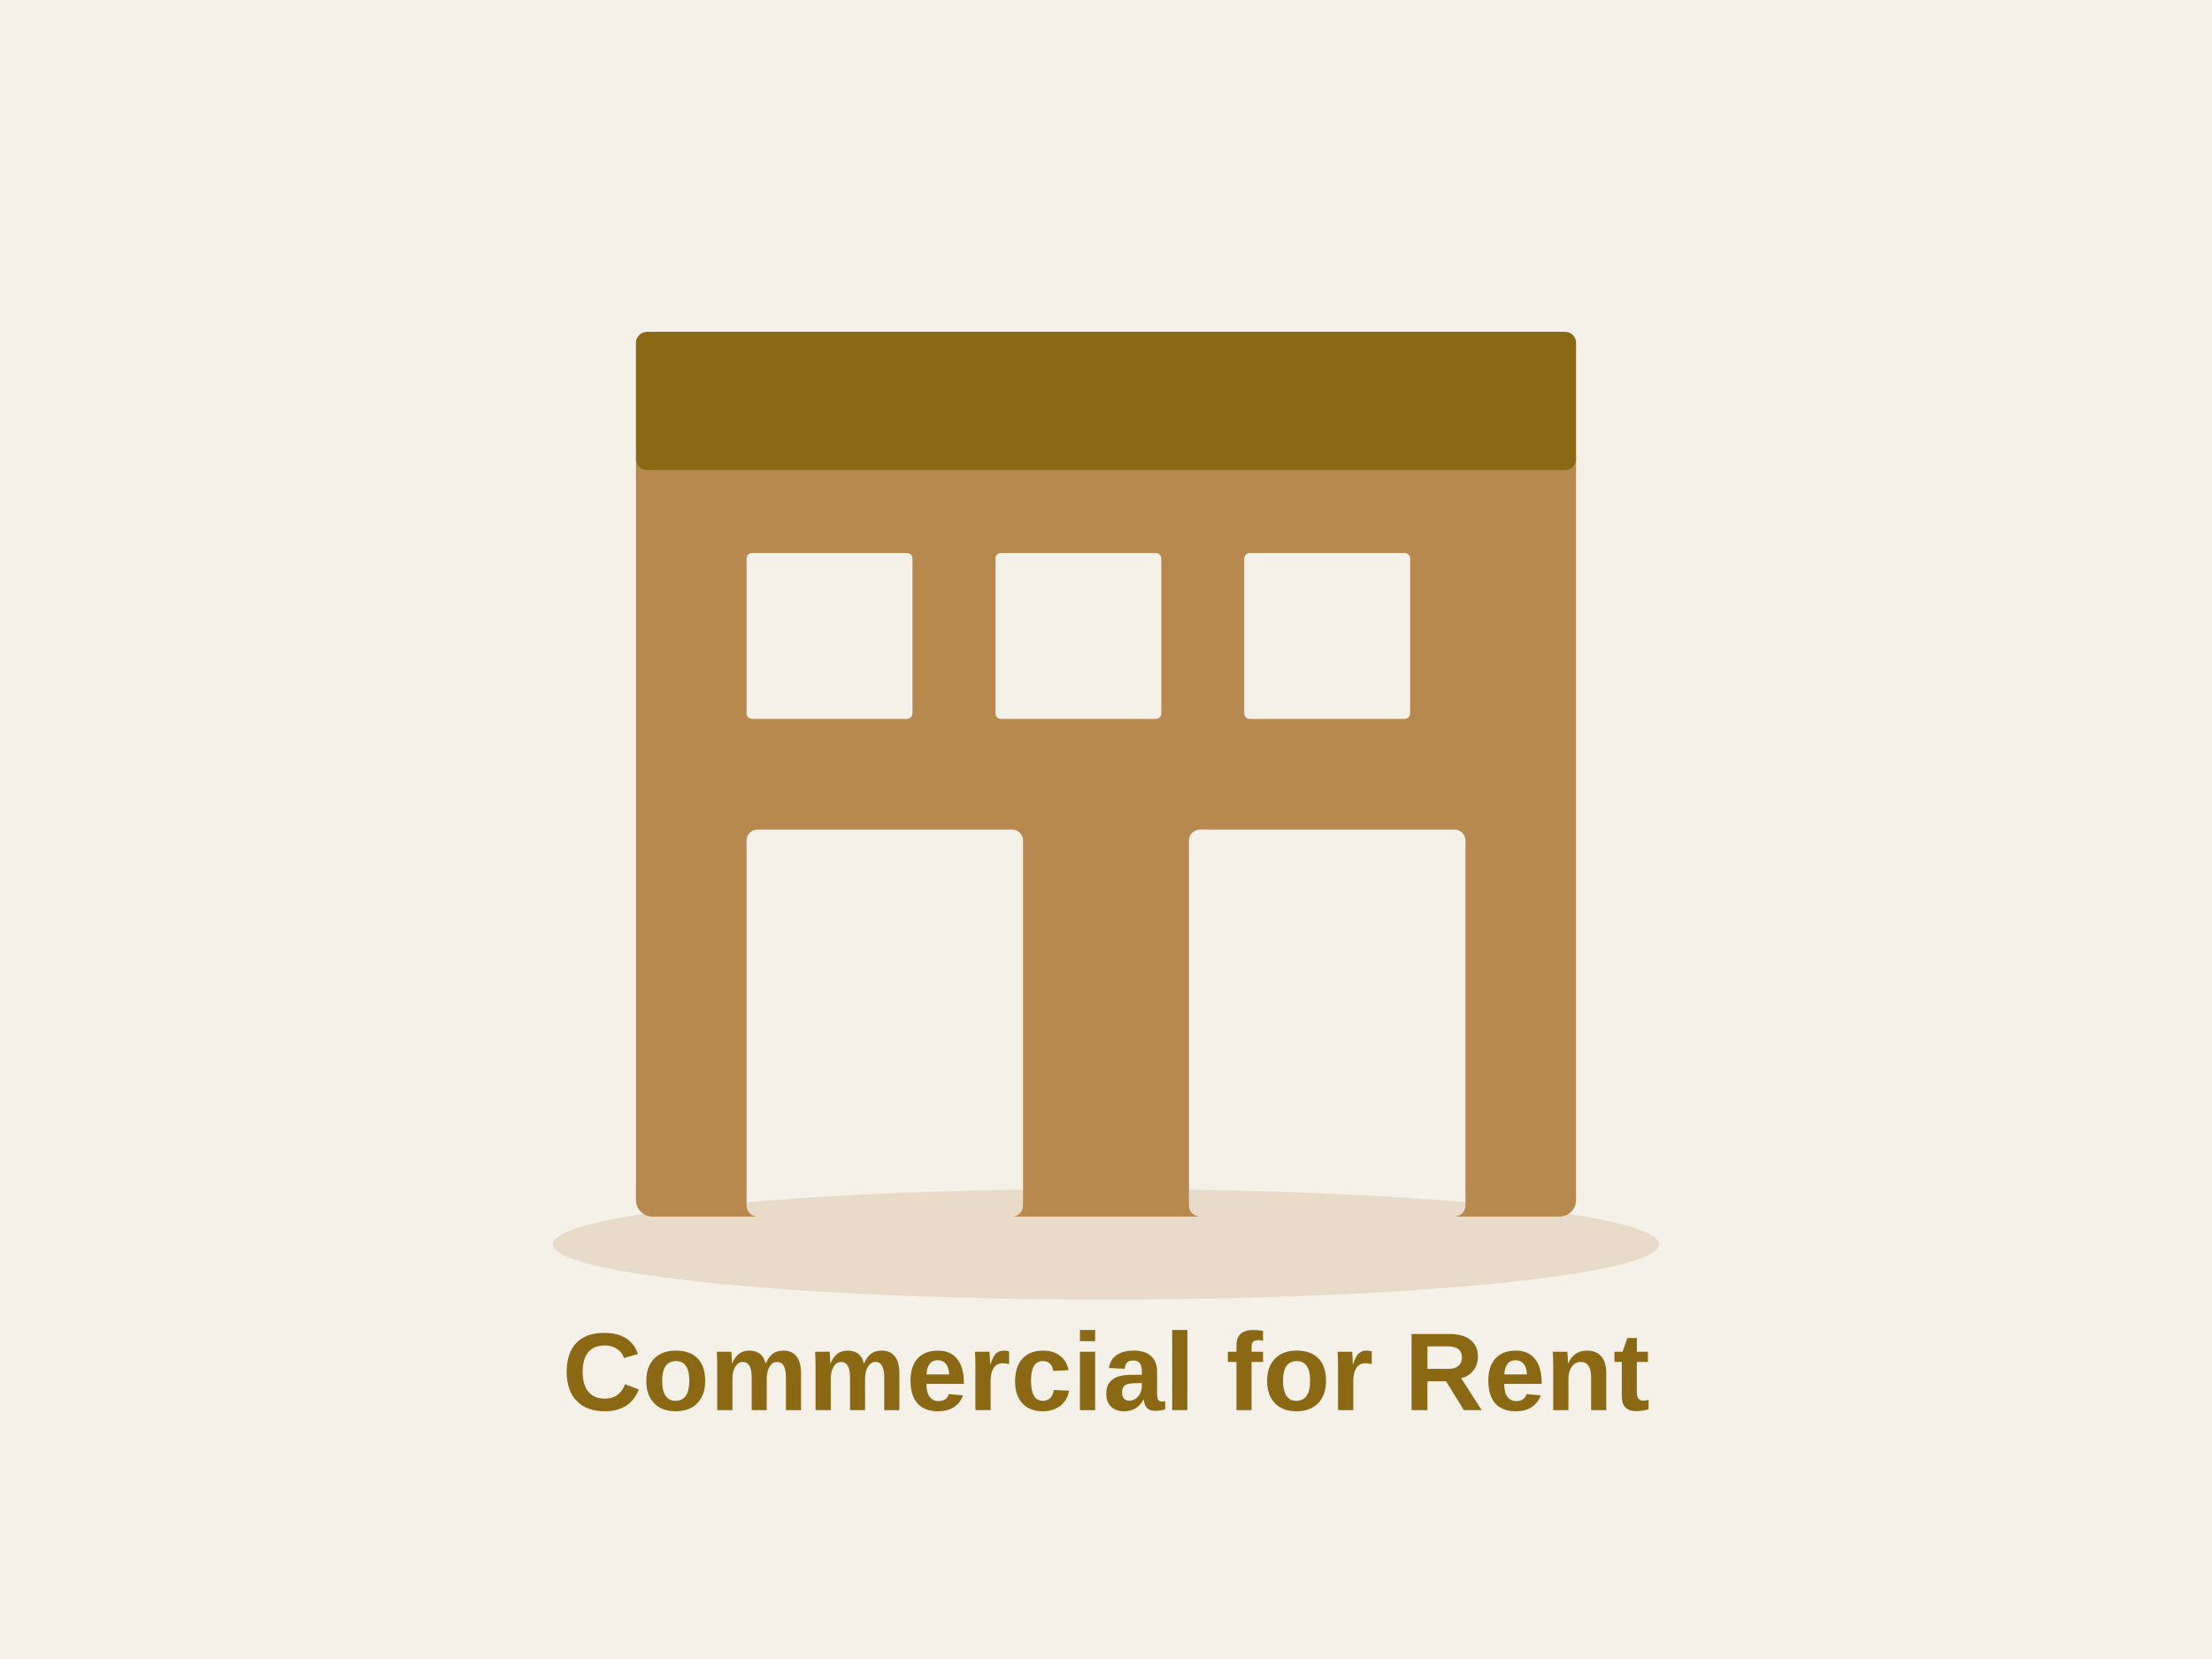
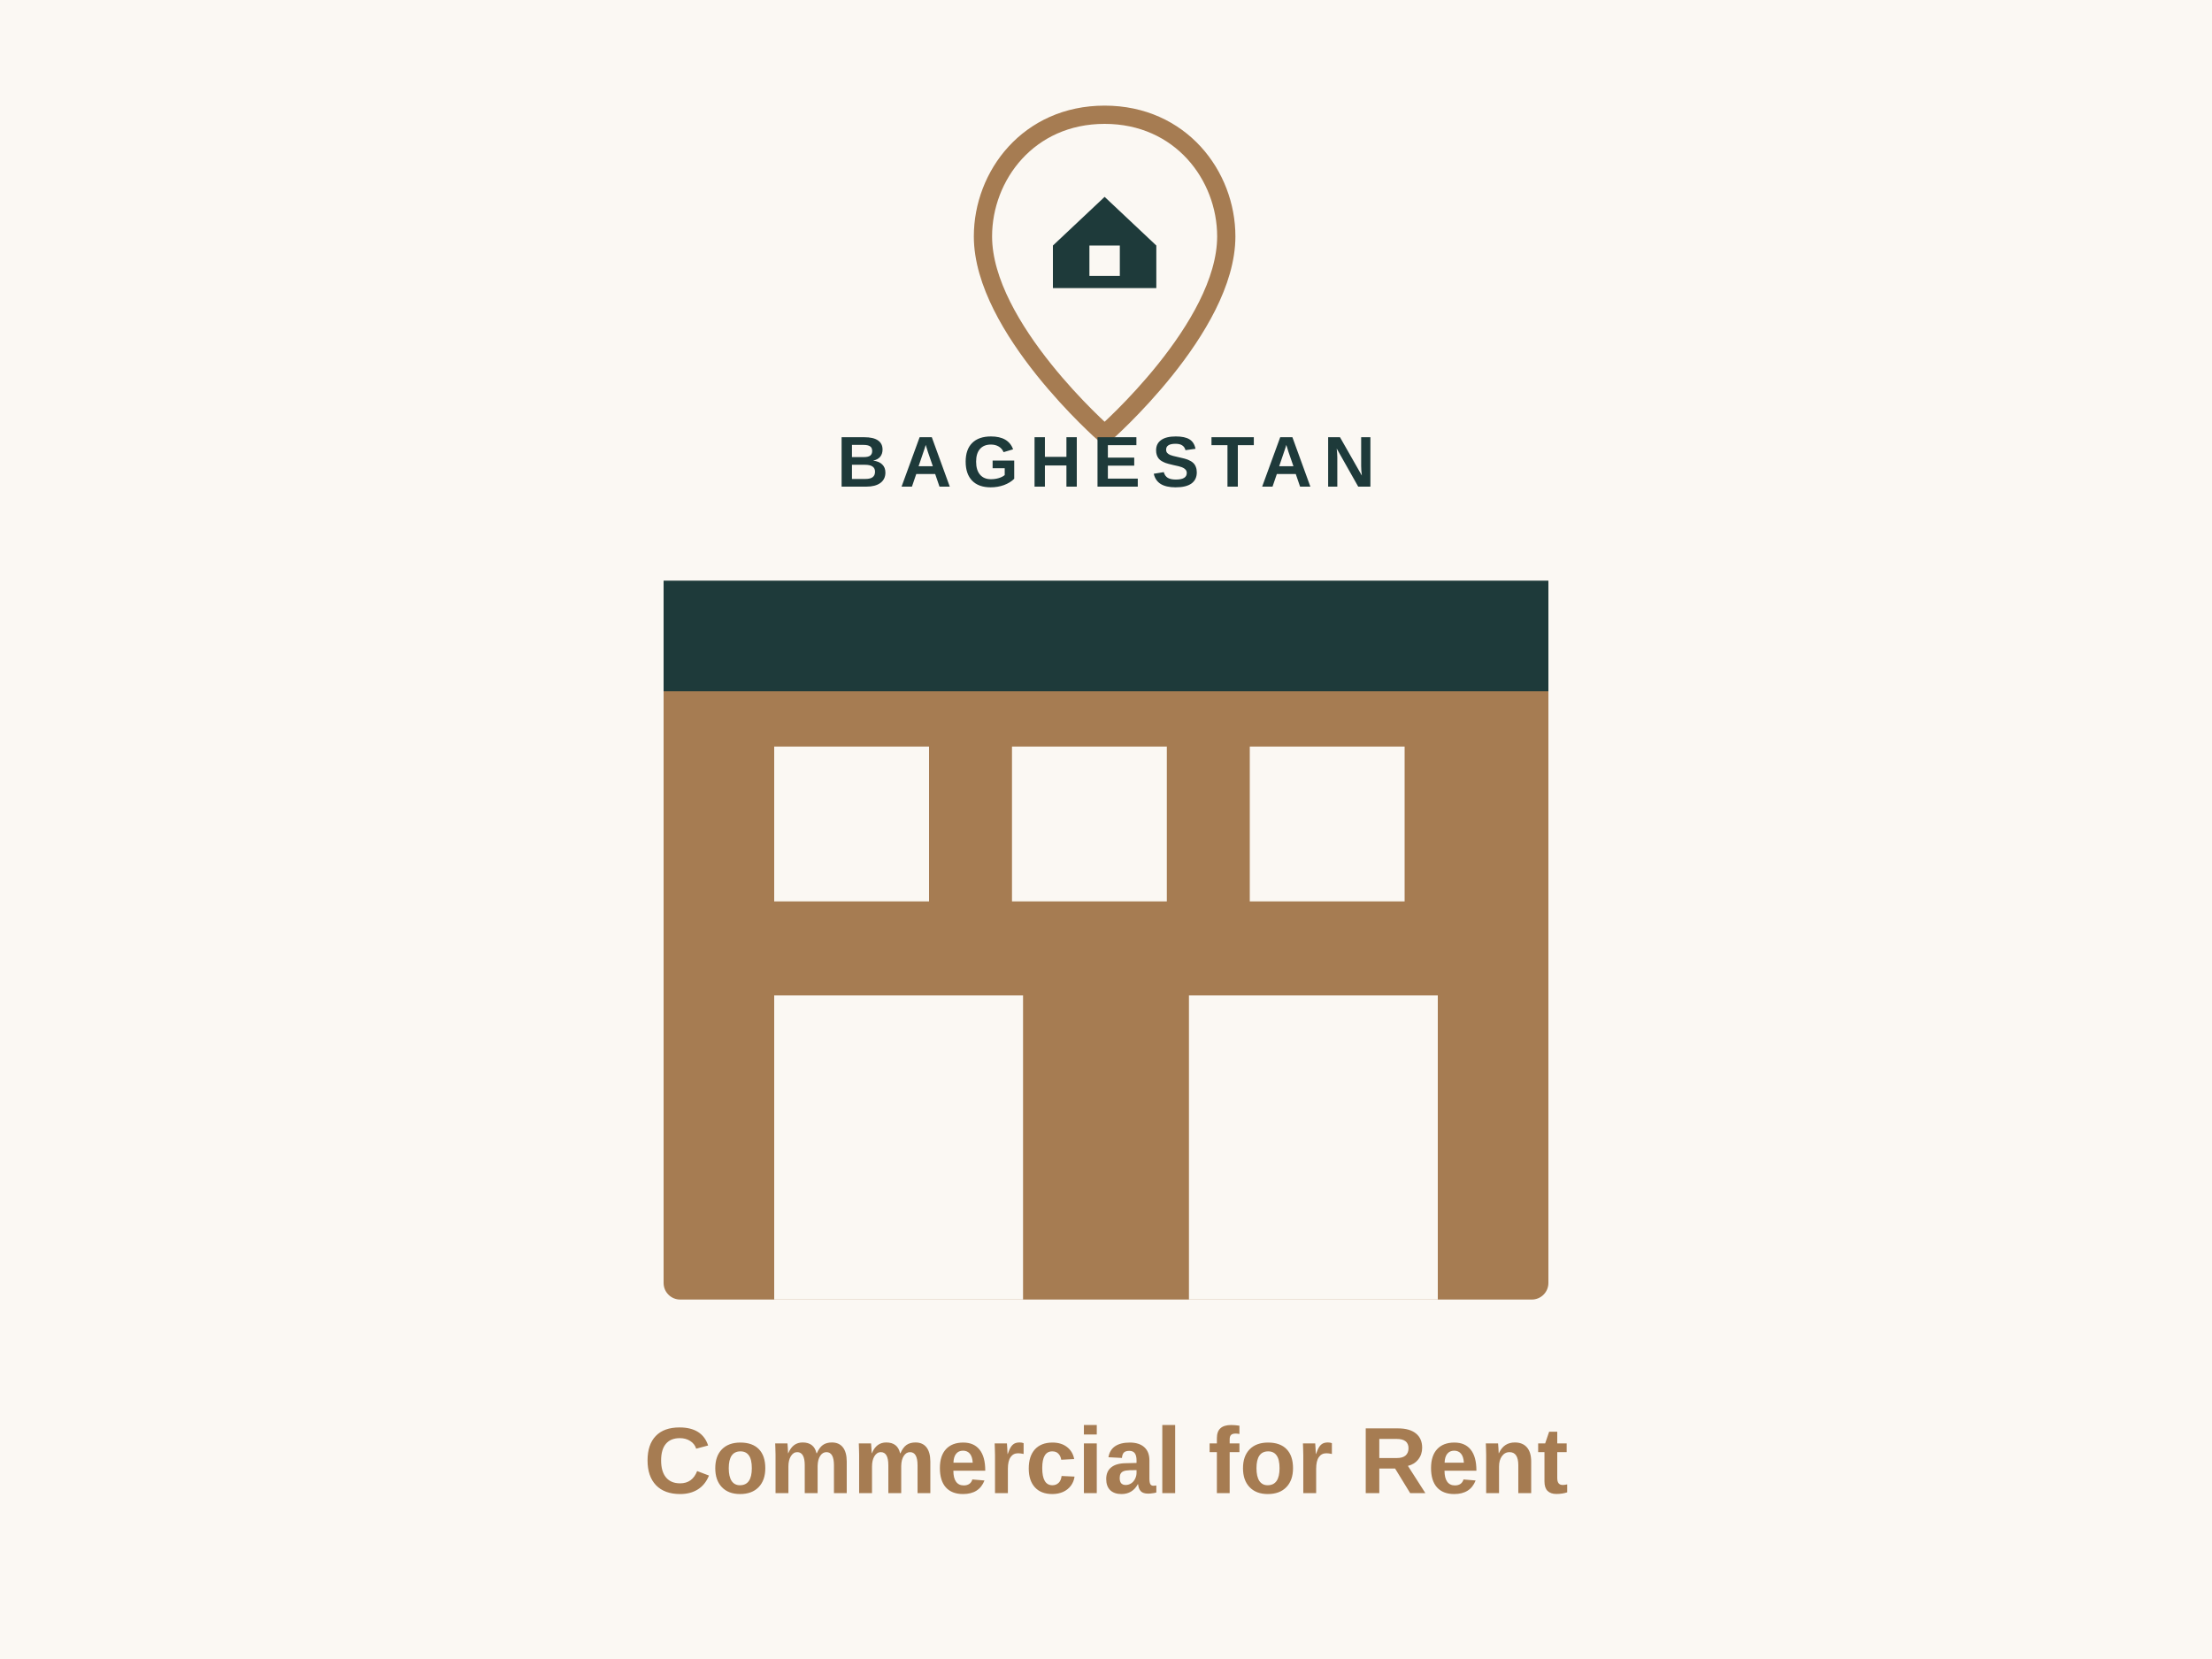
<svg xmlns="http://www.w3.org/2000/svg" viewBox="0 0 400 300" width="400" height="300">
-   <rect width="400" height="300" fill="#F5F0E8" />
-   <g fill="#B8894F" transform="translate(95,50)">
-     <rect x="20" y="30" width="170" height="140" rx="3" />
-     <rect x="20" y="10" width="170" height="25" rx="2" fill="#8B6914" />
-     <rect x="40" y="100" width="50" height="70" rx="2" fill="#F5F0E8" />
-     <rect x="120" y="100" width="50" height="70" rx="2" fill="#F5F0E8" />
-     <rect x="40" y="50" width="30" height="30" rx="1" fill="#F5F0E8" />
-     <rect x="85" y="50" width="30" height="30" rx="1" fill="#F5F0E8" />
-     <rect x="130" y="50" width="30" height="30" rx="1" fill="#F5F0E8" />
-     <ellipse cx="105" cy="175" rx="100" ry="10" fill="#B8894F" opacity="0.2" />
+   <rect width="400" height="300" fill="#FBF8F3" />
+   <g transform="translate(175,18) scale(0.55)">
+     <path d="M45 5 C20 5 5 25 5 45 C5 75 45 110 45 110 C45 110 85 75 85 45 C85 25 70 5 45 5Z" fill="none" stroke="#A67C52" stroke-width="6" />
+     <path d="M28 48 L45 32 L62 48 L62 62 L28 62Z" fill="#1E3A3A" />
+     <rect x="40" y="48" width="10" height="10" fill="#FBF8F3" />
  </g>
-   <text x="200" y="255" text-anchor="middle" font-family="Arial, Helvetica, sans-serif" font-size="20" font-weight="700" fill="#8B6914">Commercial for Rent</text>
+   <text x="200" y="88" text-anchor="middle" font-family="Arial, Helvetica, sans-serif" font-size="13" font-weight="700" letter-spacing="2" fill="#1E3A3A">BAGHESTAN</text>
+   <g fill="#A67C52" transform="translate(105,95)">
+     <rect x="15" y="25" width="160" height="115" rx="3" />
+     <rect x="15" y="10" width="160" height="20" fill="#1E3A3A" />
+     <rect x="35" y="85" width="45" height="55" fill="#FBF8F3" />
+     <rect x="110" y="85" width="45" height="55" fill="#FBF8F3" />
+     <rect x="35" y="40" width="28" height="28" fill="#FBF8F3" />
+     <rect x="78" y="40" width="28" height="28" fill="#FBF8F3" />
+     <rect x="121" y="40" width="28" height="28" fill="#FBF8F3" />
+   </g>
+   <text x="200" y="270" text-anchor="middle" font-family="Arial, Helvetica, sans-serif" font-size="17" font-weight="700" fill="#A67C52">Commercial for Rent</text>
</svg>
